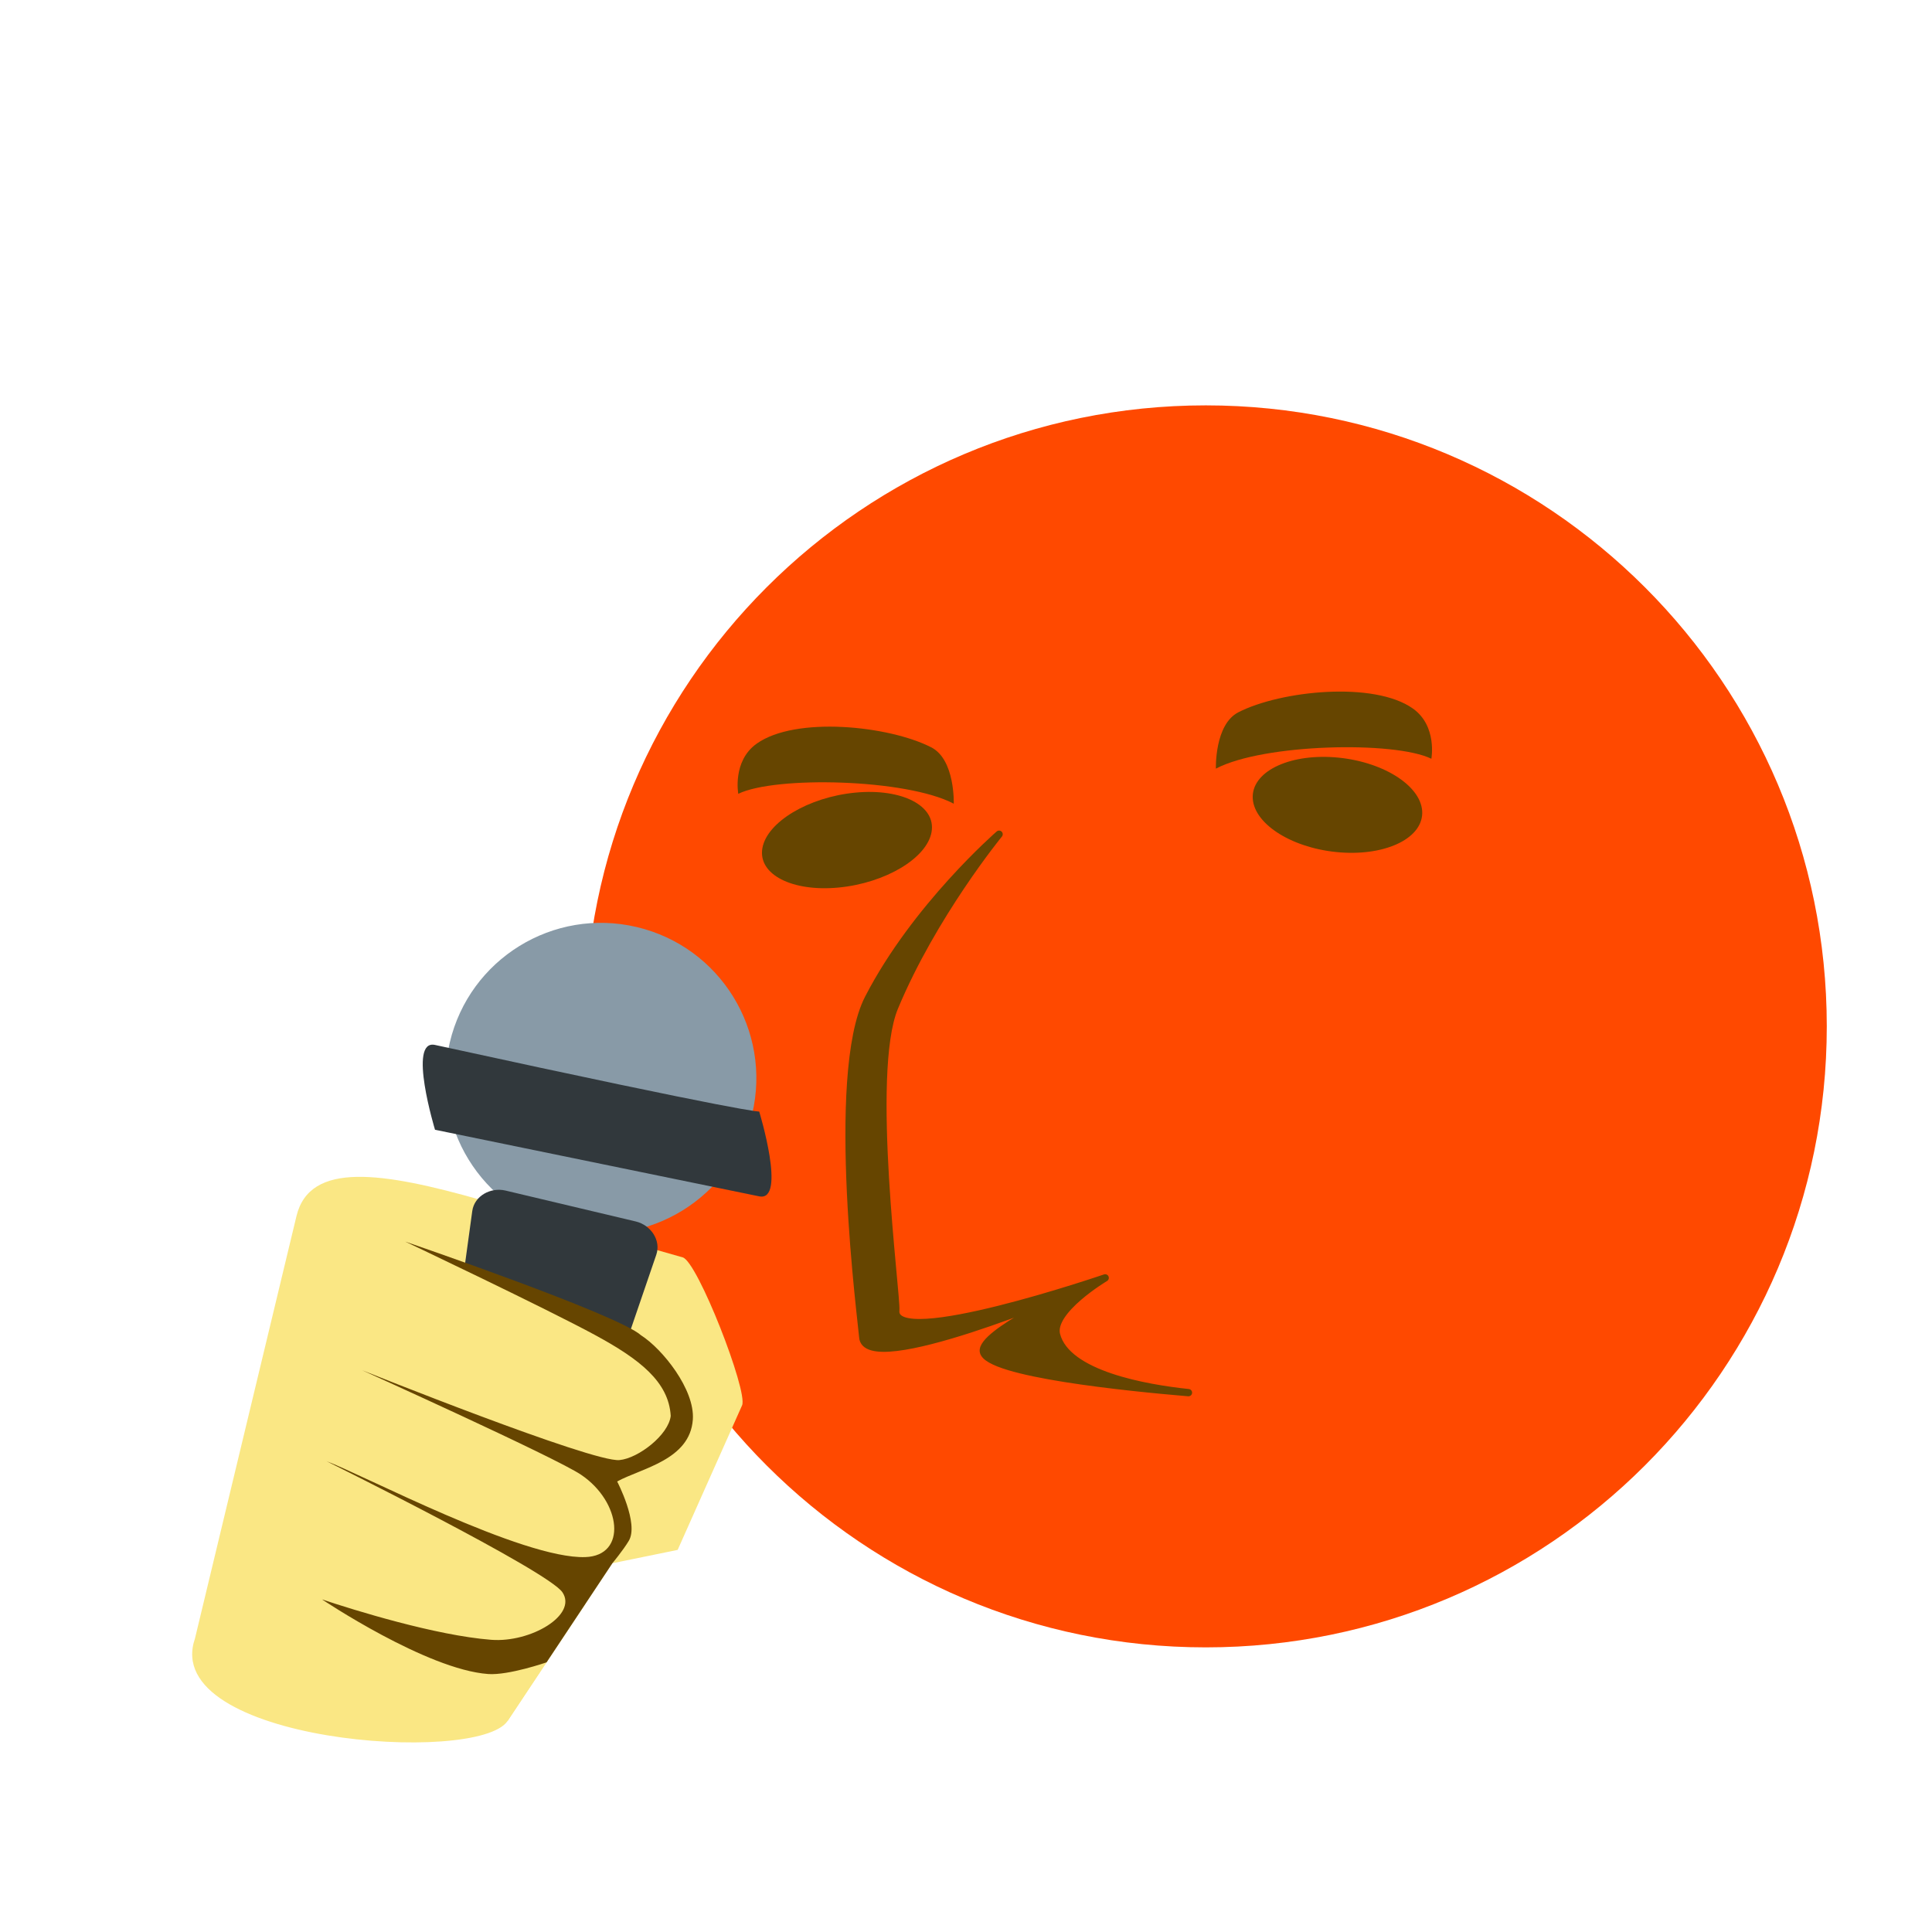
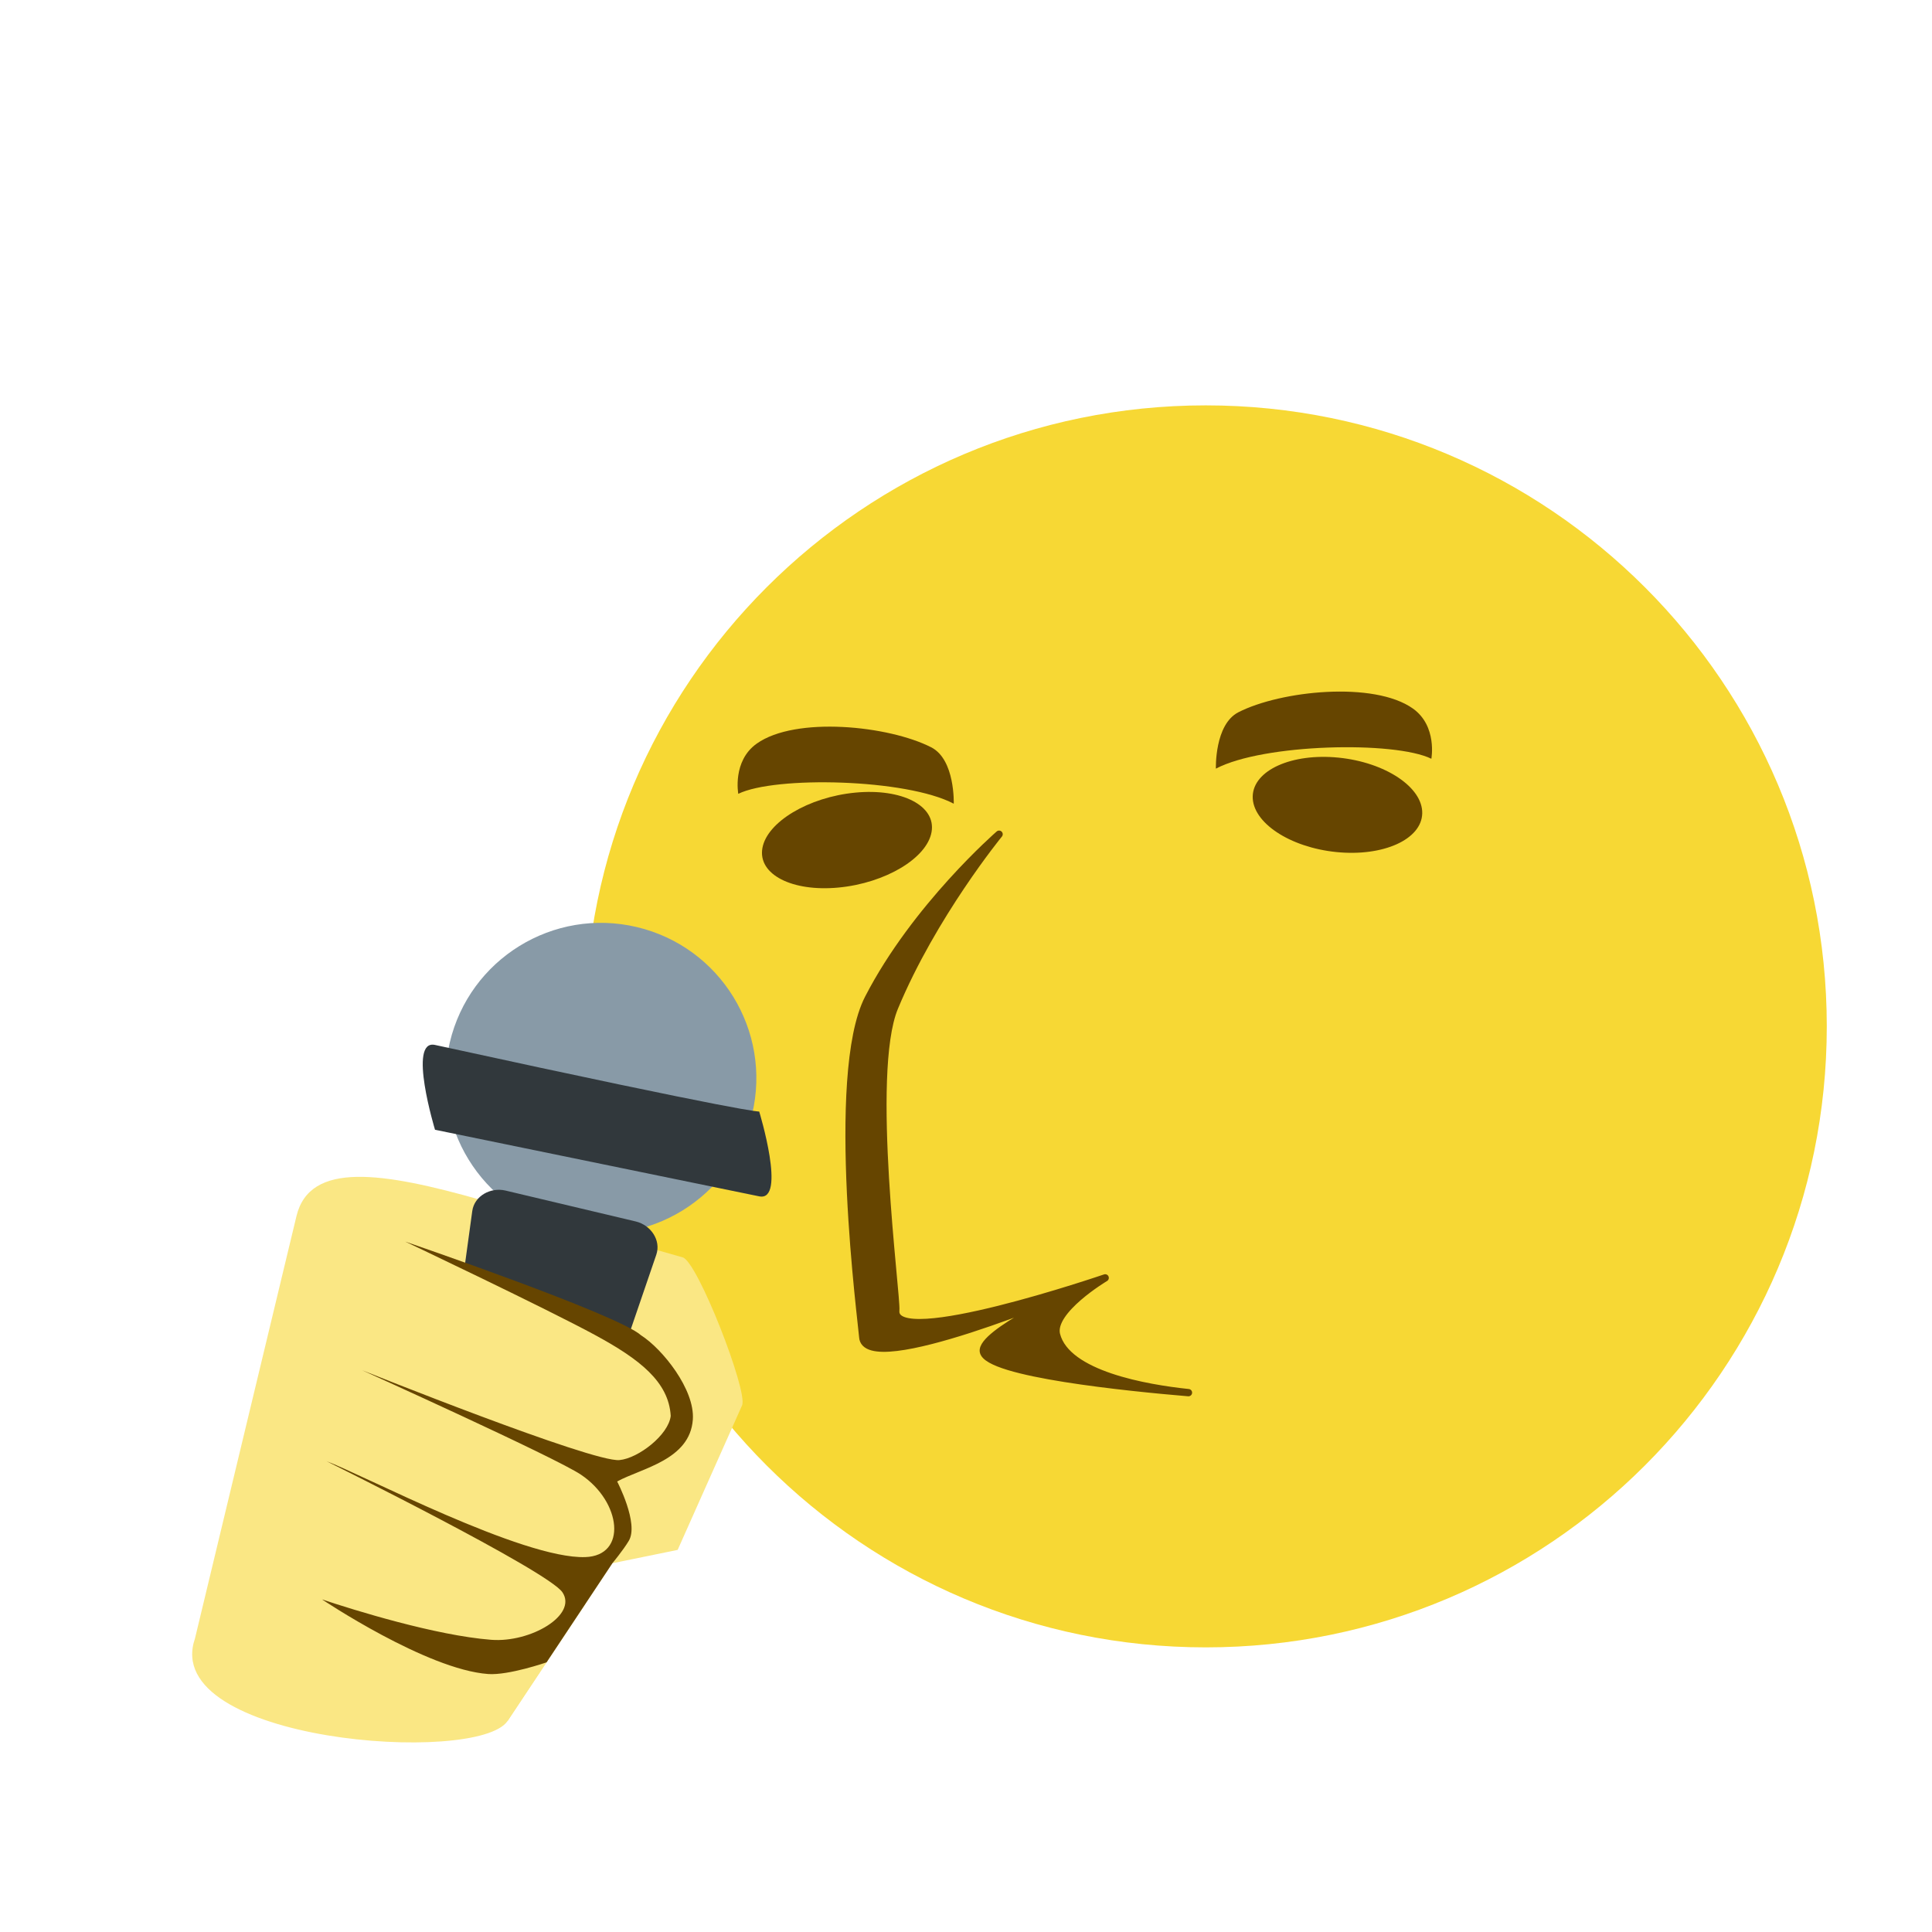
<svg xmlns="http://www.w3.org/2000/svg" width="200" height="200" viewBox="14 20 140 140">
  <g transform="translate(153.0052,363.4007)">
-     <circle fill="#ff4900" cx="-51.63" cy="-269.026" r="45" />
+     <circle fill="#f7d834" cx="-51.63" cy="-269.026" r="45" />
    <path fill="#664500" stroke="#664500" stroke-width="0.529" stroke-linecap="round" stroke-linejoin="round" d="m -66.608,-282.95 c 0,0 -6.06,5.26 -9.474,11.89 -2.866,5.564 -0.44,23.811 -0.407,24.526 0.142,3.073 15.369,-3.393 15.369,-3.393 0,0 -6.871,3.122 -6.625,4.467 0.291,1.586 10.52,2.611 14.86,2.976 -3.07,-0.323 -8.824,-1.311 -9.562,-4.198 -0.448,-1.751 3.527,-4.119 3.527,-4.119 -0.001,3.6e-4 -15.466,5.295 -15.175,2.353 0.103,-1.048 -2.08,-17.159 -0.09,-21.949 2.775,-6.682 7.577,-12.552 7.577,-12.552 z" />
    <ellipse fill="#664500" cx="-129.801" cy="-299.379" rx="6.158" ry="3.491" transform="matrix(0.9954435,-0.09535335,-0.1722873,0.9850467,0,0)" />
    <ellipse fill="#664500" cx="-48.82" cy="-280.264" rx="6.173" ry="3.422" transform="matrix(0.9949723,0.1001507,-0.02314777,0.999732,0,0)" />
    <path fill="#664500" d="m -85.507,-285.877 c 0,0 -0.439,-2.373 1.334,-3.636 2.815,-2.004 9.57,-1.307 12.647,0.265 1.742,0.89 1.633,4.087 1.633,4.087 -3.428,-1.809 -12.945,-2.022 -15.614,-0.716 z" />
    <path fill="#664500" d="m -35.283,-288.418 c 0,0 0.439,-2.373 -1.334,-3.636 -2.815,-2.004 -9.57,-1.307 -12.647,0.265 -1.742,0.89 -1.633,4.087 -1.633,4.087 3.428,-1.809 12.945,-2.022 15.614,-0.716 z" />
  </g>
  <g transform="rotate(13.3477,-78.64134,158.0557)">
    <path fill="#fae784" transform="rotate(6.860046,-3.4021253e-6,-9.3702025e-6)" d="m 42.875,74.314 15.078,-1.138 c 1.118,-0.084 7.792,7.466 7.74,8.572 L 64.93,93.194 60.822,95.738 57.648,109.078 c -0.901,3.786 -23.165,10.148 -23.325,2.224 L 30.653,80.041 c -0.479,-4.082 4.725,-5.161 12.222,-5.727 z" />
    <circle fill="#889aa7" cx="40.036" cy="68.311" r="11.258" />
    <path fill="#31383c" d="m 35.183,77.828 h 9.706 c 1.108,0 2.107,0.897 2,2 L 43.888,110.769 c -0.302,3.11 -7.403,3.11 -7.705,0 L 33.183,79.828 c -0.107,-1.103 0.892,-2 2,-2 z" />
    <path fill="#31383c" d="m 27.778,68.74 c 23.515,-0.429 23.971,-0.729 23.971,-0.729 0,0 3.467,5.918 1.419,5.98 -23.971,0.729 -23.971,0.729 -23.971,0.729 0,0 -3.467,-5.943 -1.419,-5.98 z" />
  </g>
  <path fill="#fae784" d="m 43.347,109.963 17.105,6.796 2.508,5.082 -4.916,10.49 -1.665,3.95 -1.799,2.709 -1.949,2.935 -1.844,2.776 -1.545,-1.747 -14.029,-4.571 1.154,-9.223 3.876,-9.868 z" />
  <path fill="#664500" d="m 43.347,109.963 c 0,0 10.218,4.847 13.789,6.787 3.2,1.738 5.326,3.373 5.467,5.855 -0.159,1.373 -2.34,3.069 -3.716,3.198 -1.966,0.184 -18.643,-6.509 -18.643,-6.509 0,0 14.011,6.323 15.86,7.57 2.926,1.972 3.365,5.867 0.308,5.969 -4.523,0.152 -16.183,-5.999 -18.756,-6.95 0,0 16.065,7.949 17.102,9.503 1.098,1.645 -2.299,3.662 -5.168,3.44 -4.011,-0.311 -9.922,-2.145 -12.251,-2.925 0,0 7.577,5.085 12.039,5.405 1.478,0.106 4.228,-0.847 4.228,-0.847 l 1.738,-2.617 1.738,-2.617 h 5.17e-4 v -5.2e-4 l 1.291,-1.944 c 1.62e-4,-1.9e-4 0.776,-0.934 1.191,-1.626 0.751,-1.254 -0.843,-4.302 -0.843,-4.302 1.76,-0.962 5.278,-1.555 5.484,-4.487 0.154,-2.188 -2.213,-5.122 -3.752,-6.104 -1.645,-1.504 -17.105,-6.796 -17.105,-6.796 z" />
</svg>
